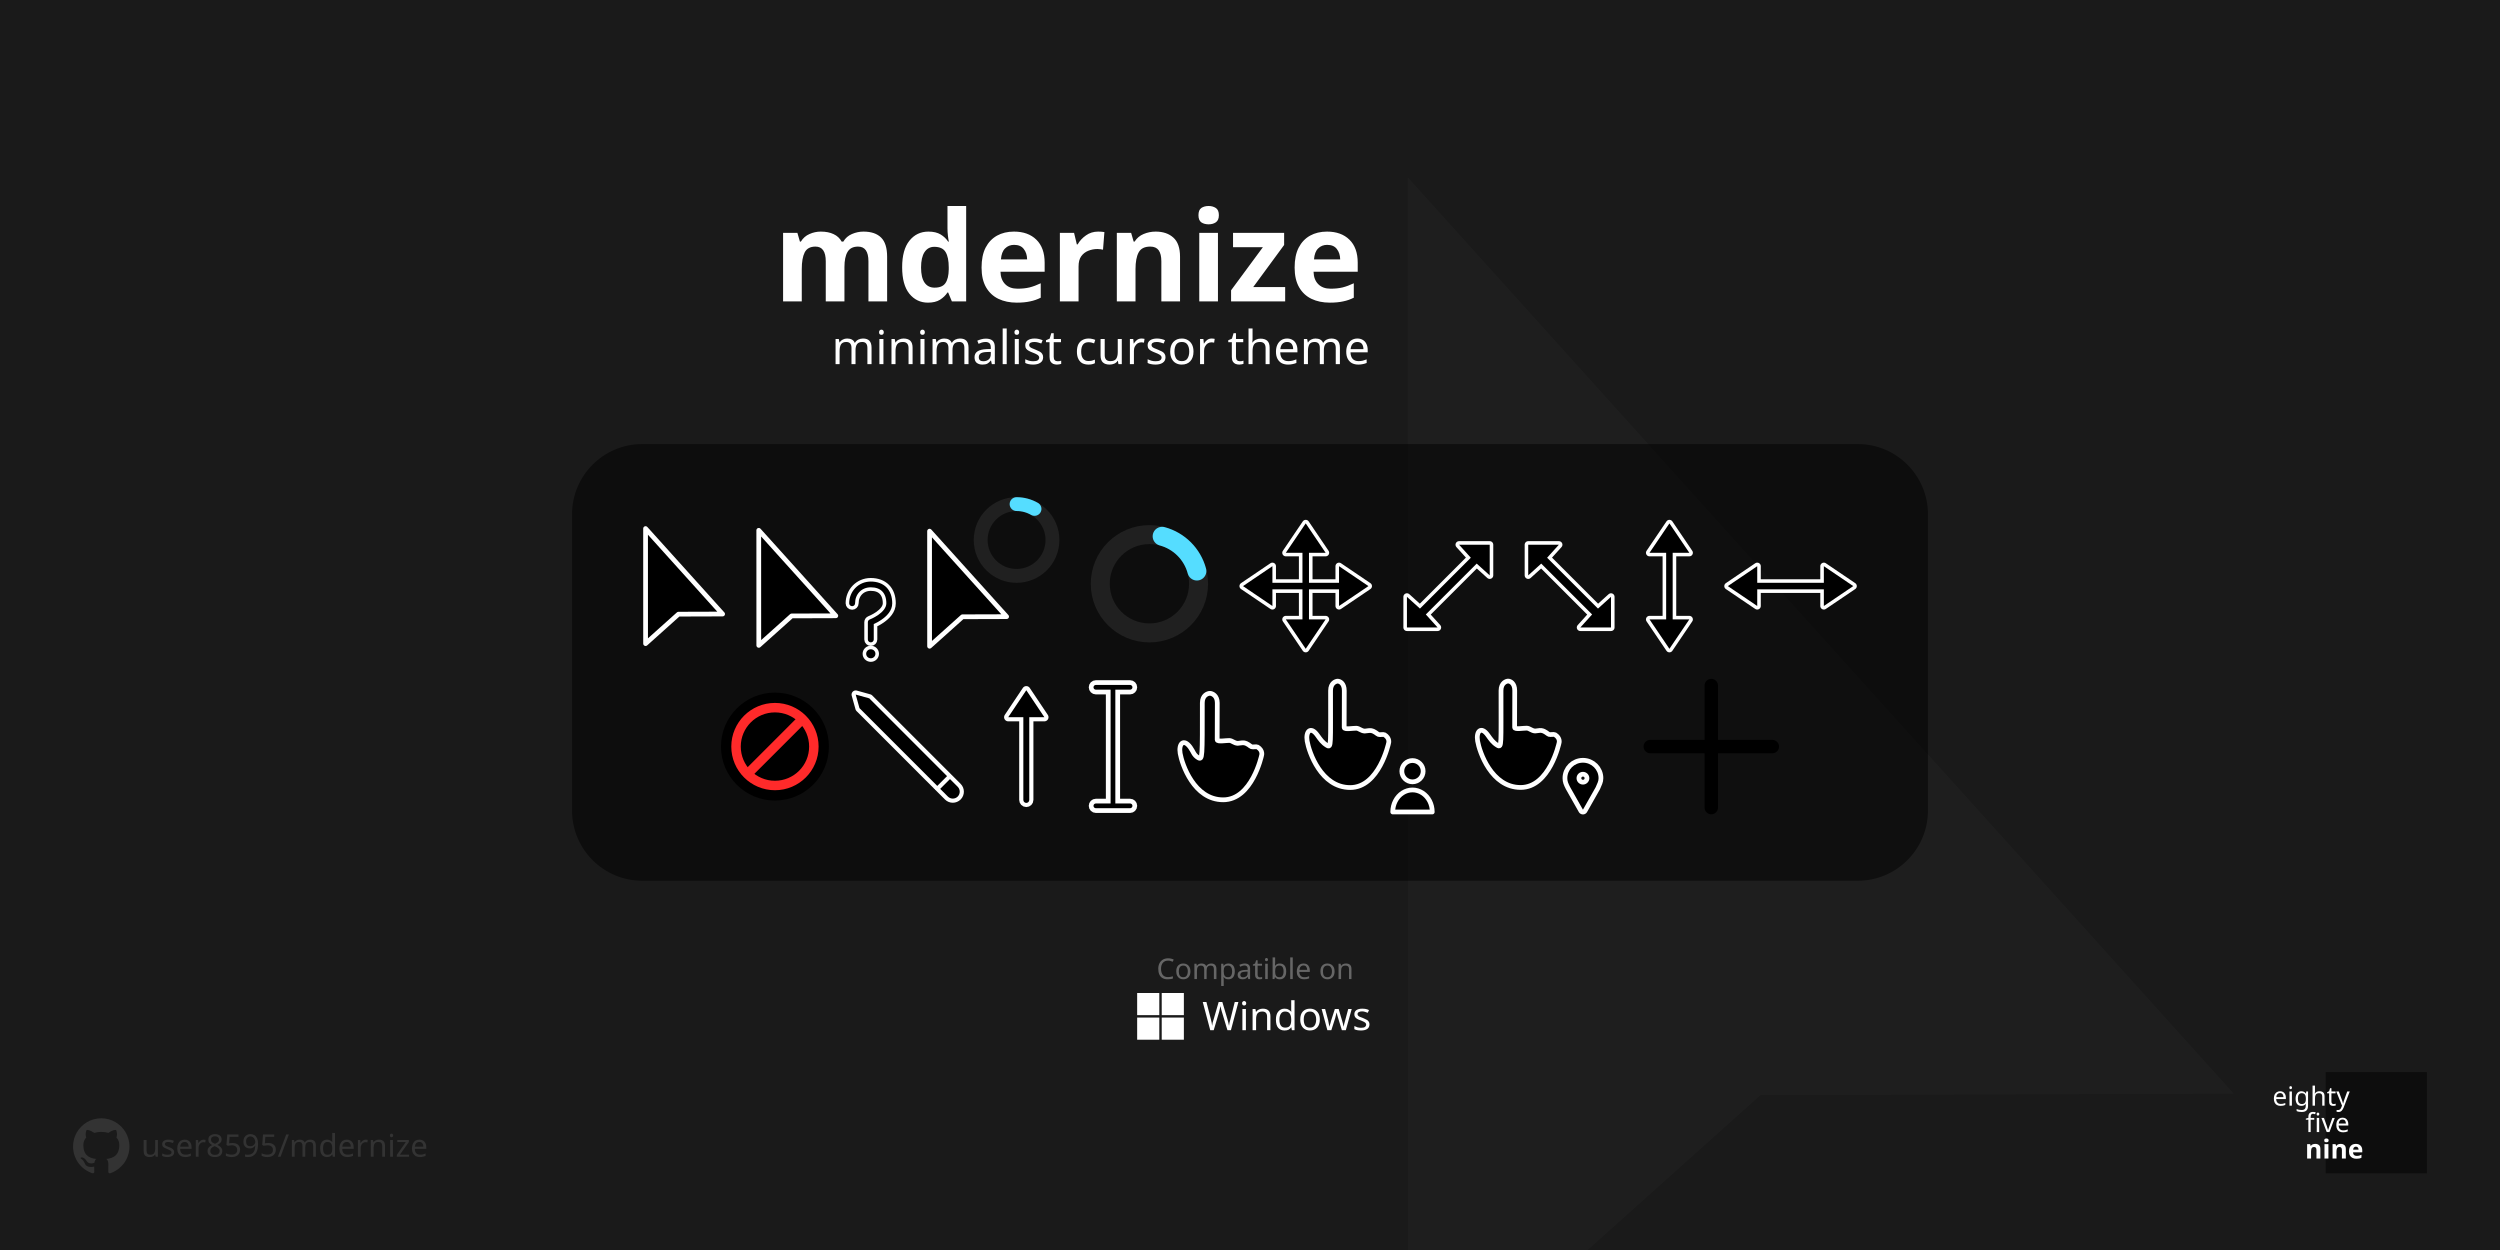
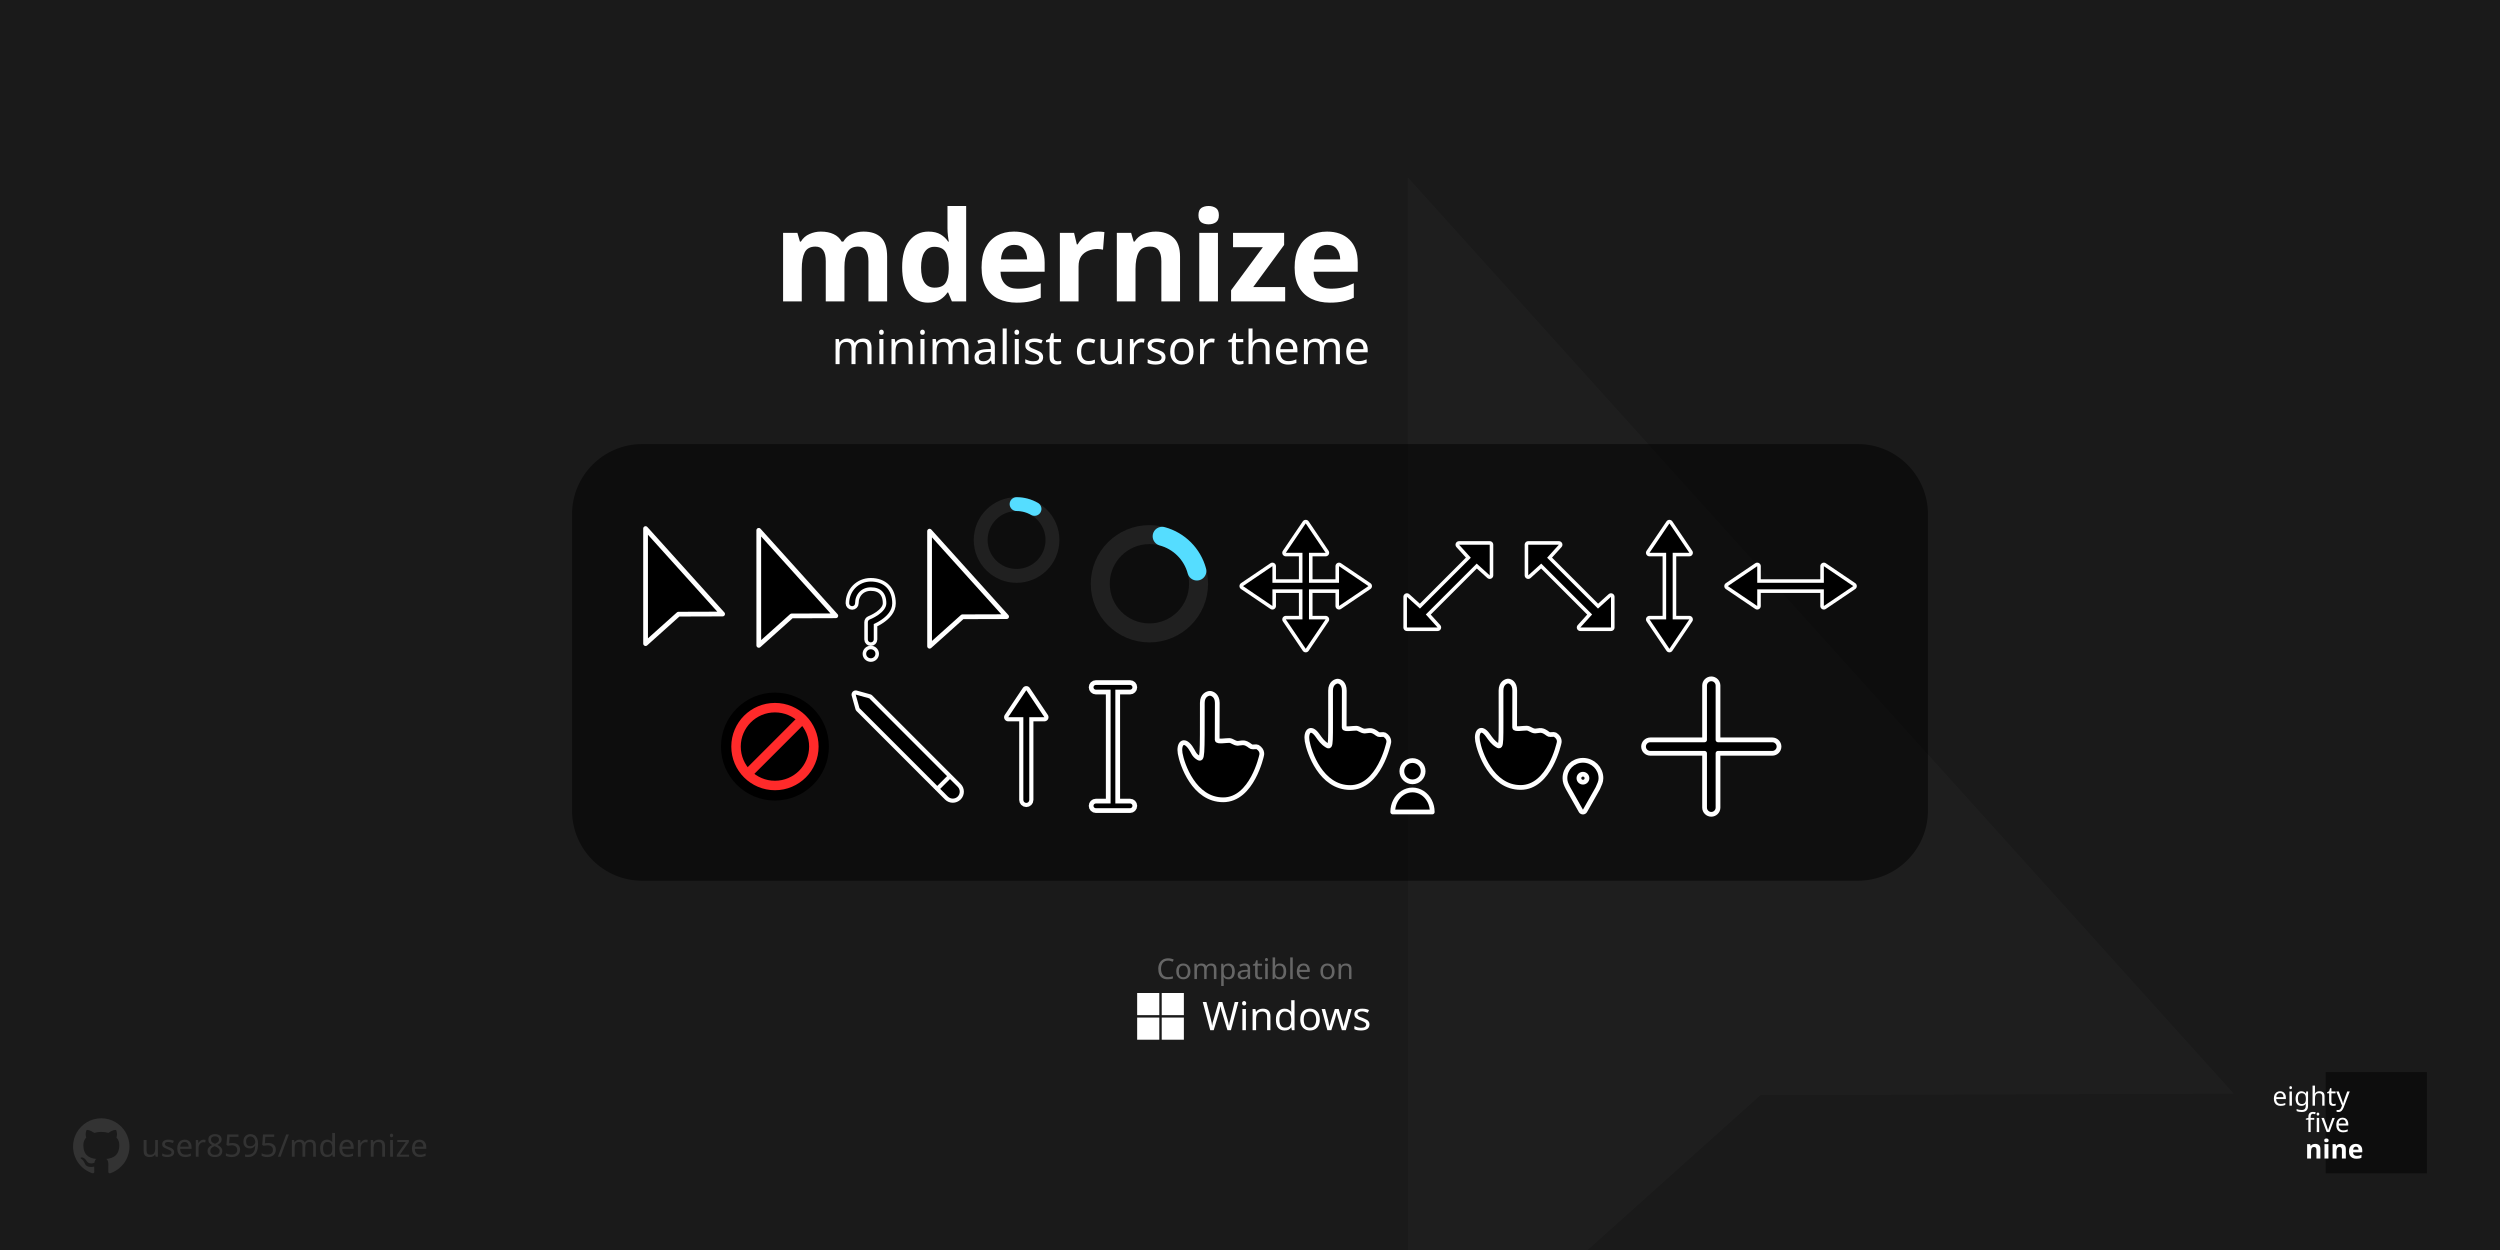
<svg xmlns="http://www.w3.org/2000/svg" width="1280" height="640" viewBox="0 0 338.667 169.333" version="1.1" id="svg1" xml:space="preserve">
  <defs id="defs1">
    <filter style="color-interpolation-filters:sRGB" id="filter18" x="-0.064" y="-0.088" width="1.123" height="1.174">
      <feFlood result="flood" in="SourceGraphic" flood-opacity="0.435" flood-color="rgb(0,0,0)" id="feFlood17" />
      <feGaussianBlur result="blur" in="SourceGraphic" stdDeviation="2.5" id="feGaussianBlur17" />
      <feOffset result="offset" in="blur" dx="0" dy="0" id="feOffset17" />
      <feComposite result="comp1" operator="in" in="flood" in2="offset" id="feComposite17" />
      <feComposite result="comp2" operator="over" in="SourceGraphic" in2="comp1" id="feComposite18" />
    </filter>
    <clipPath clipPathUnits="userSpaceOnUse" id="clipPath11">
      <path id="path11" style="fill:#ffffff;fill-opacity:0.02;stroke:none;stroke-width:6.881;stroke-linecap:round;stroke-linejoin:round;stroke-dasharray:none;paint-order:markers fill stroke" d="m 302.579,148.142 -64.098,0.205 -47.737,42.776 -0.032,-167.081 z" />
    </clipPath>
  </defs>
  <g id="layer1">
    <rect style="fill:#1a1a1a;stroke-width:1.633;stroke-linecap:round;stroke-linejoin:round;paint-order:markers fill stroke" id="rect2" width="338.667" height="169.333" x="3.3333333e-06" y="-5.6843419e-14" />
    <rect style="fill:#1a1a1a;stroke-width:1.484;stroke-linecap:round;stroke-linejoin:round;paint-order:markers fill stroke" id="rect2-0" width="318.869" height="148.555" x="9.899" y="10.389" />
    <rect style="fill:#ffffff;stroke-width:1.633;stroke-linecap:round;stroke-linejoin:round;paint-order:markers fill stroke;fill-opacity:0.02" id="rect2-7" width="338.667" height="169.333" x="3.3333333e-06" y="-5.6843419e-14" clip-path="url(#clipPath11)" />
    <g id="g11">
      <g id="g9" transform="translate(9.5367432e-6,-0.9938562)">
        <rect style="fill:#000000;fill-opacity:0.5;stroke-width:0.711;stroke-linecap:round;stroke-linejoin:round;paint-order:markers fill stroke" id="rect2-2-1" width="183.681" height="59.155" x="77.493" y="61.15" ry="9.516" />
        <text xml:space="preserve" style="font-style:normal;font-variant:normal;font-weight:600;font-stretch:normal;font-size:16.997px;line-height:0.5;font-family:Figtree;-inkscape-font-specification:'Figtree Semi-Bold';text-align:center;letter-spacing:0px;writing-mode:lr-tb;direction:ltr;text-anchor:middle;fill:#000000;fill-opacity:0.5;stroke-width:4.38;stroke-linejoin:round;paint-order:stroke fill markers" x="169.01" y="41.821" id="text1">
          <tspan id="tspan1" style="font-style:normal;font-variant:normal;font-weight:600;font-stretch:normal;line-height:0.5;font-family:Figtree;-inkscape-font-specification:'Figtree Semi-Bold';text-align:center;text-anchor:middle;fill:#ffffff;fill-opacity:1;stroke-width:4.38" x="169.01" y="41.821">mdernize</tspan>
          <tspan style="font-style:normal;font-variant:normal;font-weight:300;font-stretch:normal;font-size:6.35px;line-height:0.5;font-family:Figtree;-inkscape-font-specification:'Figtree Light';text-align:center;text-anchor:middle;fill:#ffffff;fill-opacity:1;stroke-width:4.38" x="169.01" y="50.319" id="tspan2">minimalist cursor theme</tspan>
        </text>
      </g>
      <g id="g16" transform="translate(-1.192239,12.23531)">
        <g id="layer1-5" transform="matrix(0.3209875,0,0,0.3209875,175.1944,76.67583)">
          <g id="path1" />
          <g id="path2">
            <g id="g2" transform="translate(1.166729,3.268765)">
              <circle style="fill:#000000;stroke:#ffffff;stroke-width:2;stroke-linecap:round;stroke-linejoin:round;stroke-dasharray:none;paint-order:markers fill stroke" id="path10-4" cx="52.867" cy="45.204" r="4.495" />
              <path style="fill:#000000;stroke:#ffffff;stroke-width:2;stroke-linecap:round;stroke-linejoin:round;stroke-dasharray:none;paint-order:markers fill stroke" id="path10-8-3" d="m 61.207,-62.421 a 8.34,9.302 0 0 1 -4.17,8.055 8.34,9.302 0 0 1 -8.34,0 8.34,9.302 0 0 1 -4.17,-8.055 h 8.34 z" transform="scale(1,-1)" />
            </g>
            <path style="fill:#000000;stroke:#ffffff;stroke-width:2;stroke-linecap:round;stroke-linejoin:round;stroke-dasharray:none;paint-order:markers fill stroke" d="m 19.457,14.445 c -0.038,23.038 0.375,24.282 -1.519,23.129 -1.894,-1.153 -2.741,-2.461 -4.082,-4.325 -2.817,-3.914 -4.977,-1.577 -4.282,2.529 0.773,4.571 5.821,19.596 18.163,19.596 12.22,0 16.208,-18.728 16.208,-18.728 0,0 0.715,-2.061 -1.747,-3.568 -0.376,-0.23 -1.922,0.105 -2.488,-0.097 -0.697,-0.249 -1.565,-1.407 -3.236,-1.654 -0.725,-0.107 -2.114,0.24 -2.59,0.22 -1.57,-0.068 -2.309,-1.166 -3.573,-1.205 -1.301,-0.04 -5.108,0.662 -5.108,-0.289 0,-1.166 0.042,-6.672 0.042,-15.575 0,-3.15 -1.883,-4 -2.788,-4 -0.759,0 -2.994,0.766 -2.999,3.967 z" id="path3-4-5" />
          </g>
        </g>
-         <path id="path4" style="stroke:none;stroke-width:0.481;stroke-linecap:round;stroke-linejoin:round;stroke-dasharray:none;paint-order:stroke markers fill" d="m 233.015,79.724 c -0.499,6.7e-5 -0.909,0.411 -0.909,0.91 v 7.358 h -7.358 c -0.498,6.7e-5 -0.91,0.41 -0.91,0.909 6e-5,0.499 0.411,0.91 0.91,0.91 h 7.358 v 7.357 6.42e-4 c 7e-5,0.498 0.411,0.909 0.909,0.909 0.498,-6.8e-5 0.91,-0.41 0.91,-0.909 v -6.42e-4 -7.357 h 7.357 6.5e-4 c 0.499,-6.7e-5 0.909,-0.411 0.909,-0.91 -7e-5,-0.498 -0.411,-0.909 -0.909,-0.909 h -6.5e-4 -7.357 v -7.358 c -7e-5,-0.499 -0.411,-0.91 -0.91,-0.91 z" />
+         <path id="path4" style="stroke:#ffffff;stroke-width:0.642;stroke-linecap:round;stroke-linejoin:round;stroke-dasharray:none;paint-order:markers fill stroke" d="m 233.015,79.724 c -0.499,6.7e-5 -0.909,0.411 -0.909,0.91 v 7.358 h -7.358 c -0.498,6.7e-5 -0.91,0.41 -0.91,0.909 6e-5,0.499 0.411,0.91 0.91,0.91 h 7.358 v 7.357 6.42e-4 c 7e-5,0.498 0.411,0.909 0.909,0.909 0.498,-6.8e-5 0.91,-0.41 0.91,-0.909 v -6.42e-4 -7.357 h 7.357 6.5e-4 c 0.499,-6.7e-5 0.909,-0.411 0.909,-0.91 -7e-5,-0.498 -0.411,-0.909 -0.909,-0.909 h -6.5e-4 -7.357 v -7.358 c -7e-5,-0.499 -0.411,-0.91 -0.91,-0.91 z" />
        <g id="layer1-2" transform="matrix(0.3209875,0,0,0.3209875,141.0919,78.02967)">
          <g id="path1-3" />
          <path id="path3" style="fill:#000000;stroke:#ffffff;stroke-width:4;stroke-linecap:round;stroke-linejoin:round;stroke-dasharray:none;paint-order:stroke fill markers" d="m 26.646,7.853 a 1,1 0 0 0 -1,1 1,1 0 0 0 1,1 h 6.221 V 57.879 h -6.221 a 1,1 0 0 0 -1,1 1,1 0 0 0 1,1 h 14.439 a 1,1 0 0 0 1,-1 1,1 0 0 0 -1,-1 H 34.867 V 9.854 h 6.219 a 1,1 0 0 0 1,-1 1,1 0 0 0 -1,-1 h -7.219 z" />
        </g>
        <g id="layer1-6" transform="matrix(0.3209875,0,0,0.3209875,95.30085,78.02951)">
          <g id="path1-8" />
          <g id="path2-5">
            <circle style="fill:#000000;stroke:none;stroke-width:5;stroke-linecap:round;stroke-linejoin:round;stroke-dasharray:none;paint-order:markers fill stroke" id="path3-8" cx="33.867" cy="33.867" r="22.78" />
            <g id="g4" transform="matrix(0.8712103,0,0,0.8712103,4.361678,4.361678)" style="stroke-width:1.148">
              <circle style="fill:none;stroke:#ff2a2a;stroke-width:4.591;stroke-linecap:round;stroke-linejoin:round;stroke-dasharray:none;paint-order:markers fill stroke" id="path3-7" cx="33.867" cy="33.867" r="18.851" />
              <path style="fill:none;stroke:#ff2a2a;stroke-width:4.591;stroke-linecap:round;stroke-linejoin:round;stroke-dasharray:none;paint-order:stroke markers fill" d="m 45.737,21.996 -23.741,23.741" id="path4-6" />
            </g>
          </g>
        </g>
        <g id="layer1-3" transform="matrix(0.3209875,0,0,0.3209875,129.3511,78.19005)">
          <g id="path1-4" />
          <g id="path2-1">
            <g id="path3-1">
              <path style="stroke-linecap:round;stroke-linejoin:round;paint-order:markers fill stroke" d="M 33.867,11.838 V 55.896" id="path5" />
              <path id="path6" style="fill:#000000;stroke:#ffffff;stroke-width:3.5;stroke-linecap:round;stroke-linejoin:round;stroke-dasharray:none;paint-order:stroke markers fill" d="M 33.867,9.587 26.241,20.97 h 6.376 v 34.926 a 1.25,1.25 0 0 0 1.25,1.25 1.25,1.25 0 0 0 1.25,-1.25 V 20.97 h 6.375 z" />
            </g>
          </g>
        </g>
        <g id="layer1-8" transform="matrix(0.3209875,0,0,0.3209875,113.2853,78.02976)">
          <g id="path1-40" />
          <g id="path2-7">
            <g id="g13" transform="matrix(1.033364,-1.033364,1.033364,1.033364,-27.05387,26.73758)" style="stroke-width:0.684">
              <path d="m 28.027,47.594 h -4 v 3.75 c 0,1.105 0.895,2 2,2 1.105,0 2,-0.896 2,-2 z" style="fill:#000000;stroke:#ffffff;stroke-width:2.395;stroke-linecap:round;stroke-linejoin:round;stroke-dasharray:none;paint-order:stroke markers fill" id="path9" />
              <path d="m 26.027,11.689 -2,3.544 v 31.765 h 4 v -31.765 z" style="fill:#000000;stroke:#ffffff;stroke-width:2.395;stroke-linecap:round;stroke-linejoin:round;stroke-dasharray:none;paint-order:stroke markers fill" id="path8" />
            </g>
          </g>
        </g>
        <g id="layer1-14" transform="matrix(0.3209875,0,0,0.3209875,157.9904,77.59043)">
          <g id="path1-60" />
          <g id="path2-71">
            <path style="fill:#000000;stroke:#ffffff;stroke-width:2;stroke-linecap:round;stroke-linejoin:round;stroke-dasharray:none;paint-order:markers fill stroke" d="m 18.928,16.771 c -7.3e-5,23.038 0.122,24.282 -1.772,23.129 -1.894,-1.153 -1.959,-2.461 -3.3,-4.325 -2.817,-3.914 -4.977,-1.577 -4.282,2.529 0.773,4.571 5.821,19.596 18.163,19.596 12.22,0 16.208,-18.728 16.208,-18.728 0,0 0.715,-2.061 -1.747,-3.568 -0.376,-0.23 -1.922,0.105 -2.488,-0.097 -0.697,-0.249 -1.565,-1.407 -3.236,-1.654 -0.725,-0.107 -2.114,0.24 -2.59,0.22 -1.57,-0.068 -2.309,-1.166 -3.573,-1.205 -1.301,-0.04 -5.108,0.662 -5.108,-0.289 0,-1.166 0.042,-6.672 0.042,-15.575 0,-3.15 -2.198,-4.036 -3.104,-4.036 -0.928,0 -3.213,0.794 -3.213,4.003 z" id="path3-4" />
          </g>
        </g>
        <g id="layer1-33" transform="matrix(0.3209875,0,0,0.3209875,198.2841,76.66484)">
          <g id="path1-5" />
          <path id="path4-9" style="fill:#000000;stroke:#ffffff;stroke-width:4;stroke-linecap:square;stroke-linejoin:round;stroke-dasharray:none;paint-order:stroke markers fill" d="m 54.034,44.909 c -3.643,2.29e-4 -6.596,2.936 -6.596,6.557 0.004,1.319 0.353,2.085 1.158,3.693 l 5.437,9.599 5.391,-9.518 c 0.72,-1.783 1.204,-2.423 1.205,-3.774 9.3e-5,-3.622 -2.953,-6.557 -6.596,-6.557 z m 0,3.876 c 1.49,-1.86e-4 2.697,1.2 2.697,2.681 1.87e-4,1.481 -1.208,2.682 -2.697,2.681 -1.49,-1.35e-4 -2.697,-1.201 -2.697,-2.681 1.37e-4,-1.481 1.207,-2.681 2.697,-2.681 z" />
          <path style="fill:#000000;stroke:#ffffff;stroke-width:2;stroke-linecap:round;stroke-linejoin:round;stroke-dasharray:none;paint-order:markers fill stroke" d="m 19.457,14.445 c -0.038,23.038 0.375,24.282 -1.519,23.129 -1.894,-1.153 -2.741,-2.461 -4.082,-4.325 -2.817,-3.914 -4.977,-1.577 -4.282,2.529 0.773,4.571 5.821,19.596 18.163,19.596 12.22,0 16.208,-18.728 16.208,-18.728 0,0 0.715,-2.061 -1.747,-3.568 -0.376,-0.23 -1.922,0.105 -2.488,-0.097 -0.697,-0.249 -1.565,-1.407 -3.236,-1.654 -0.725,-0.107 -2.114,0.24 -2.59,0.22 -1.57,-0.068 -2.309,-1.166 -3.573,-1.205 -1.301,-0.04 -5.108,0.662 -5.108,-0.289 0,-1.166 0.042,-6.672 0.042,-15.575 0,-3.15 -1.883,-4 -2.788,-4 -0.759,0 -2.994,0.766 -2.999,3.967 z" id="path3-4-8" />
        </g>
      </g>
      <g id="g6">
        <path id="path1-9" style="fill:#000000;stroke:#ffffff;stroke-width:0.642;stroke-linecap:round;stroke-linejoin:round;stroke-dasharray:none;paint-order:markers fill stroke" d="m 97.89,83.18 -5.98,0.019 -4.454,3.991 -0.003,-15.589 z" />
        <g id="layer1-7" transform="matrix(0.3209875,0,0,0.3209875,215.2797,68.52539)">
          <g id="path1-95" />
          <g id="path2-4">
            <path id="path4-4" style="stroke:#ffffff;stroke-width:3;stroke-linecap:round;stroke-linejoin:round;stroke-dasharray:none;paint-order:stroke markers fill" d="M 33.867,60.332 42.266,47.924 h -7.023 V 19.81 h 7.023 L 33.867,7.402 25.467,19.81 H 32.489 V 47.924 h -7.022 z" />
          </g>
        </g>
        <g id="g3" transform="matrix(0.3209875,0,0,0.3209875,295.385,9.241959)">
          <g id="g5">
            <path id="path1-79" style="fill:#000000;stroke:#ffffff;stroke-width:2;stroke-linecap:round;stroke-linejoin:round;stroke-dasharray:none;paint-order:markers fill stroke" d="m -495.415,231.448 -18.631,0.059 -13.876,12.434 -0.011,-48.566 z" />
            <circle style="opacity:0.5;fill:none;stroke:#333333;stroke-width:5.842;stroke-linecap:round;stroke-linejoin:round;stroke-dasharray:none;paint-order:stroke markers fill" id="path3-0-4-8-8-5-6-2-2-7-06-8" cx="-491.215" cy="199.101" r="15.148" />
          </g>
          <path style="fill:none;stroke:#55ddff;stroke-width:5.842;stroke-linecap:round;stroke-linejoin:round;stroke-dasharray:none;paint-order:stroke markers fill" id="path3-0-3-6-4-8-9-3-0-6-5-18-8" d="m -491.215,183.952 a 15.148,15.148 0 0 1 7.574,2.03" />
        </g>
        <g id="layer1-60" transform="matrix(0.3209875,0,0,0.3209875,201.7597,68.52539)">
          <g id="path1-6" />
          <g id="path2-6">
            <path id="path4-4-1" style="stroke:#ffffff;stroke-width:3;stroke-linecap:round;stroke-linejoin:round;stroke-dasharray:none;paint-order:stroke markers fill" d="M 51.333,51.333 H 38.396 L 43.363,45.838 21.895,24.371 16.4,29.337 V 16.4 h 12.937 l -4.965,5.494 21.467,21.467 5.494,-4.965 z" />
          </g>
        </g>
        <g id="layer1-37" transform="matrix(0.3209875,0,0,0.3209875,185.3292,68.52539)">
          <g id="path1-88" />
          <g id="path2-2">
            <path id="path4-4-9" style="stroke:#ffffff;stroke-width:3;stroke-linecap:round;stroke-linejoin:round;stroke-dasharray:none;paint-order:stroke markers fill" d="m 16.4,51.333 h 12.937 l -4.966,-5.495 21.467,-21.467 5.495,4.966 V 16.4 H 38.396 l 4.965,5.494 -21.467,21.467 -5.494,-4.965 z" />
          </g>
        </g>
        <g id="layer1-54" transform="matrix(0.3209875,0,0,0.3209875,100.1832,68.76332)">
          <path id="path1-2" style="fill:#000000;stroke:#ffffff;stroke-width:2;stroke-linecap:round;stroke-linejoin:round;stroke-dasharray:none;paint-order:markers fill stroke" d="M 40.628,45.656 21.997,45.716 8.121,58.149 8.11,9.584 Z" />
          <path style="fill:#000000;stroke:#ffffff;stroke-width:3;stroke-linecap:round;stroke-linejoin:round;stroke-dasharray:none;paint-order:stroke markers fill" d="m 55.4,31.208 c -5.238,0 -9.128,4.165 -9.128,9.181 a 1.245,1.216 0 0 0 1.245,1.216 1.245,1.216 0 0 0 1.245,-1.216 c 0,-3.835 2.712,-6.749 6.638,-6.749 2.19,0 3.759,0.632 4.834,1.729 1.075,1.097 1.719,2.746 1.719,5.02 0,1.888 -1.578,3.609 -3.381,4.871 -1.803,1.262 -3.623,1.958 -3.623,1.958 a 1.245,1.216 0 0 0 -0.796,1.134 v 7.307 a 1.245,1.216 0 0 0 1.246,1.216 1.245,1.216 0 0 0 1.245,-1.216 V 49.136 c 0.748,-0.326 1.924,-0.879 3.379,-1.898 2.096,-1.468 4.419,-3.728 4.419,-6.849 0,-2.734 -0.809,-5.069 -2.41,-6.702 -1.6,-1.633 -3.929,-2.479 -6.632,-2.479 z" id="path3-09" />
          <ellipse style="fill:#000000;stroke:#ffffff;stroke-width:3;stroke-linecap:round;stroke-linejoin:round;stroke-dasharray:none;paint-order:stroke markers fill" id="path2-73" cx="55.395" cy="61.688" rx="1.953" ry="1.908" />
        </g>
        <g id="layer1-1" transform="matrix(0.3209875,0,0,0.3209875,231.688,68.52539)">
          <g id="path1-65" />
          <g id="path2-75">
            <path id="path4-4-4" style="stroke:#ffffff;stroke-width:3;stroke-linecap:round;stroke-linejoin:round;stroke-dasharray:none;paint-order:stroke markers fill" d="m 7.402,33.867 12.408,8.399 v -7.023 h 28.114 v 7.023 L 60.332,33.867 47.924,25.467 V 32.489 H 19.81 v -7.022 z" />
          </g>
        </g>
        <g id="layer1-35" transform="matrix(0.3209875,0,0,0.3209875,166.0104,68.52539)">
          <g id="path1-1" />
          <g id="path2-20">
            <path id="path4-4-16" style="stroke:#ffffff;stroke-width:3;stroke-linecap:round;stroke-linejoin:round;stroke-dasharray:none;paint-order:stroke markers fill" d="M 33.867,7.402 25.467,19.81 H 32.489 V 32.489 H 19.81 V 25.467 L 7.402,33.867 19.81,42.266 V 35.243 H 32.489 V 47.924 H 25.467 L 33.867,60.332 42.266,47.924 H 35.243 V 35.243 h 12.681 v 7.023 L 60.332,33.867 47.924,25.467 V 32.489 H 35.243 V 19.81 h 7.023 z" />
          </g>
        </g>
        <g id="g1" transform="matrix(0.3209875,0,0,0.3209875,291.2918,19.10121)">
          <circle style="opacity:0.5;fill:none;stroke:#333333;stroke-width:8;stroke-linecap:round;stroke-linejoin:round;stroke-dasharray:none;paint-order:stroke markers fill" id="path3-0-4" cx="-422.396" cy="186.855" r="20.744" />
          <path style="fill:none;stroke:#55ddff;stroke-width:8;stroke-linecap:round;stroke-linejoin:round;stroke-dasharray:none;paint-order:stroke markers fill" id="path3-0-3-6" d="m -417.027,166.818 a 20.744,20.744 0 0 1 14.668,14.668" />
        </g>
      </g>
      <g id="g7" transform="translate(9.5367432e-6,2.689961)">
        <g id="g10" transform="matrix(1.380732,0,0,1.380732,-76.59324,-47.75048)">
          <path fill="#0078d4" d="m 171.625,130.061 h -2.173 v 2.172 h 2.173 z m -2.41,0 h -2.173 v 2.172 h 2.173 z m 2.41,2.41 h -2.173 v 2.173 h 2.173 z m -2.41,0 h -2.173 v 2.173 h 2.173" id="path1-68" style="fill:#ffffff;stroke-width:0.001" />
          <text xml:space="preserve" style="font-style:normal;font-variant:normal;font-weight:300;font-stretch:normal;font-size:3.881px;line-height:0.5;font-family:Figtree;-inkscape-font-specification:'Figtree Light';text-align:start;letter-spacing:0px;writing-mode:lr-tb;direction:ltr;text-anchor:start;fill:#ffffff;fill-opacity:1;stroke-width:2;stroke-linejoin:round;paint-order:stroke fill markers" x="173.429" y="133.706" id="text9">
            <tspan id="tspan9" style="font-size:3.881px;text-align:start;text-anchor:start;stroke-width:2" x="173.429" y="133.706">Windows</tspan>
          </text>
        </g>
        <text xml:space="preserve" style="font-style:normal;font-variant:normal;font-weight:300;font-stretch:normal;font-size:3.881px;line-height:0.5;font-family:Figtree;-inkscape-font-specification:'Figtree Light';text-align:start;letter-spacing:0px;writing-mode:lr-tb;direction:ltr;text-anchor:start;fill:#666666;fill-opacity:1;stroke-width:2;stroke-linejoin:round;paint-order:stroke fill markers" x="156.671" y="129.94" id="text10">
          <tspan id="tspan10" style="fill:#666666;stroke-width:2" x="156.671" y="129.94">Compatible on</tspan>
        </text>
      </g>
    </g>
    <g id="g8" transform="translate(-9.5367434e-7,25.83303)">
      <rect style="fill:#000000;fill-opacity:0.5;stroke-width:1.128;stroke-linejoin:round;paint-order:stroke fill markers" id="rect14" width="13.714" height="13.714" x="315.053" y="119.397" />
      <text xml:space="preserve" style="font-style:normal;font-variant:normal;font-weight:normal;font-stretch:normal;font-size:3.581px;line-height:1;font-family:Archivo;-inkscape-font-specification:Archivo;text-align:start;letter-spacing:0px;writing-mode:lr-tb;direction:ltr;text-anchor:start;fill:#000000;fill-opacity:1;stroke-width:1.128;stroke-linejoin:round;paint-order:stroke fill markers" x="326.686" y="123.946" id="text12">
        <tspan id="tspan12" style="line-height:1;text-align:end;text-anchor:end;fill:#ffffff;stroke-width:1.128" x="326.686" y="123.946">eighty</tspan>
        <tspan style="font-style:normal;font-variant:normal;font-weight:500;font-stretch:normal;line-height:1;font-family:Archivo;-inkscape-font-specification:'Archivo Medium';text-align:end;text-anchor:end;fill:#ffffff;stroke-width:1.128" x="326.686" y="127.527" id="tspan13">five</tspan>
        <tspan style="font-style:normal;font-variant:normal;font-weight:bold;font-stretch:normal;line-height:1;font-family:Archivo;-inkscape-font-specification:'Archivo Bold';text-align:end;text-anchor:end;fill:#ffffff;stroke-width:1.128" x="326.686" y="131.108" id="tspan14">nine</tspan>
      </text>
    </g>
    <g id="g15" transform="translate(-2.337525,23.82865)">
      <path d="m 15.039,127.8 q 0.503,-0.14 1.018,-0.14 0.515,0 1.012,0.14 0.503,0.14 0.916,0.388 0.42,0.248 0.77,0.598 0.35,0.35 0.598,0.77 0.248,0.414 0.382,0.91 0.14,0.496 0.14,1.012 0,0.624 -0.197,1.209 -0.191,0.579 -0.535,1.05 -0.344,0.465 -0.827,0.821 -0.477,0.356 -1.044,0.547 -0.134,0.032 -0.197,-0.032 -0.064,-0.064 -0.064,-0.153 0,-0.019 0,-0.382 0.006,-0.363 0.006,-0.668 0,-0.484 -0.261,-0.7 0.197,-0.025 0.363,-0.057 0.172,-0.038 0.35,-0.102 0.185,-0.07 0.331,-0.165 0.146,-0.095 0.28,-0.235 0.134,-0.146 0.223,-0.331 0.089,-0.185 0.14,-0.439 0.057,-0.255 0.057,-0.56 0,-0.598 -0.395,-1.024 0.026,-0.057 0.045,-0.127 0.019,-0.076 0.032,-0.21 0.019,-0.14 -0.013,-0.312 -0.026,-0.178 -0.102,-0.363 -0.013,-0.006 -0.038,-0.006 -0.026,-0.006 -0.121,0.006 -0.095,0.006 -0.204,0.038 -0.108,0.032 -0.299,0.121 -0.185,0.089 -0.382,0.235 -0.458,-0.134 -0.961,-0.134 -0.496,0 -0.948,0.134 -0.204,-0.14 -0.395,-0.229 -0.185,-0.095 -0.299,-0.127 -0.115,-0.032 -0.204,-0.038 -0.083,-0.013 -0.121,-0.006 l -0.032,0.006 q -0.076,0.185 -0.108,0.363 -0.026,0.172 -0.013,0.312 0.019,0.134 0.038,0.21 0.019,0.07 0.045,0.127 -0.395,0.426 -0.395,1.024 0,0.305 0.051,0.56 0.057,0.255 0.14,0.439 0.089,0.185 0.223,0.331 0.14,0.14 0.28,0.235 0.146,0.095 0.331,0.165 0.185,0.064 0.35,0.102 0.165,0.032 0.363,0.057 -0.191,0.172 -0.242,0.509 -0.083,0.038 -0.172,0.064 -0.083,0.025 -0.216,0.032 -0.127,0.006 -0.248,-0.019 -0.121,-0.032 -0.255,-0.127 -0.127,-0.102 -0.223,-0.267 -0.038,-0.057 -0.089,-0.115 -0.045,-0.057 -0.121,-0.121 -0.07,-0.07 -0.172,-0.115 -0.102,-0.045 -0.204,-0.045 -0.114,0.006 -0.159,0.038 -0.038,0.025 -0.013,0.07 0.026,0.038 0.07,0.076 0.045,0.038 0.108,0.07 0.108,0.057 0.223,0.242 0.121,0.185 0.165,0.299 0.026,0.064 0.057,0.121 0.032,0.057 0.089,0.134 0.064,0.07 0.159,0.121 0.102,0.051 0.229,0.089 0.134,0.032 0.325,0.032 0.197,0 0.42,-0.051 0,0.191 0.006,0.445 0.006,0.248 0.006,0.267 0,0.089 -0.07,0.153 -0.064,0.057 -0.197,0.032 -0.56,-0.191 -1.044,-0.541 -0.484,-0.356 -0.827,-0.821 -0.344,-0.471 -0.541,-1.056 -0.197,-0.585 -0.197,-1.209 0,-0.515 0.134,-1.012 0.14,-0.496 0.388,-0.91 0.248,-0.42 0.598,-0.77 0.35,-0.35 0.764,-0.598 0.42,-0.248 0.916,-0.388 z" id="text5" style="font-weight:300;font-size:8.467px;line-height:0.9;font-family:Figtree;-inkscape-font-specification:'Figtree Light';letter-spacing:0px;fill:#333333;stroke-width:1.466;stroke-linecap:square;stroke-linejoin:round;paint-order:markers fill stroke" aria-label="" />
      <text xml:space="preserve" style="font-style:normal;font-variant:normal;font-weight:300;font-stretch:normal;font-size:4.233px;line-height:0.9;font-family:Figtree;-inkscape-font-specification:'Figtree Light';text-align:start;letter-spacing:0px;writing-mode:lr-tb;direction:ltr;text-anchor:start;fill:#333333;fill-opacity:1;stroke:none;stroke-width:1;stroke-linecap:square;stroke-linejoin:round;stroke-dasharray:none;paint-order:markers fill stroke" x="21.471" y="132.87" id="text6">
        <tspan id="tspan5" style="font-size:4.233px;fill:#333333;stroke-width:1" x="21.471" y="132.87">user8595/mdernize</tspan>
      </text>
    </g>
  </g>
</svg>
